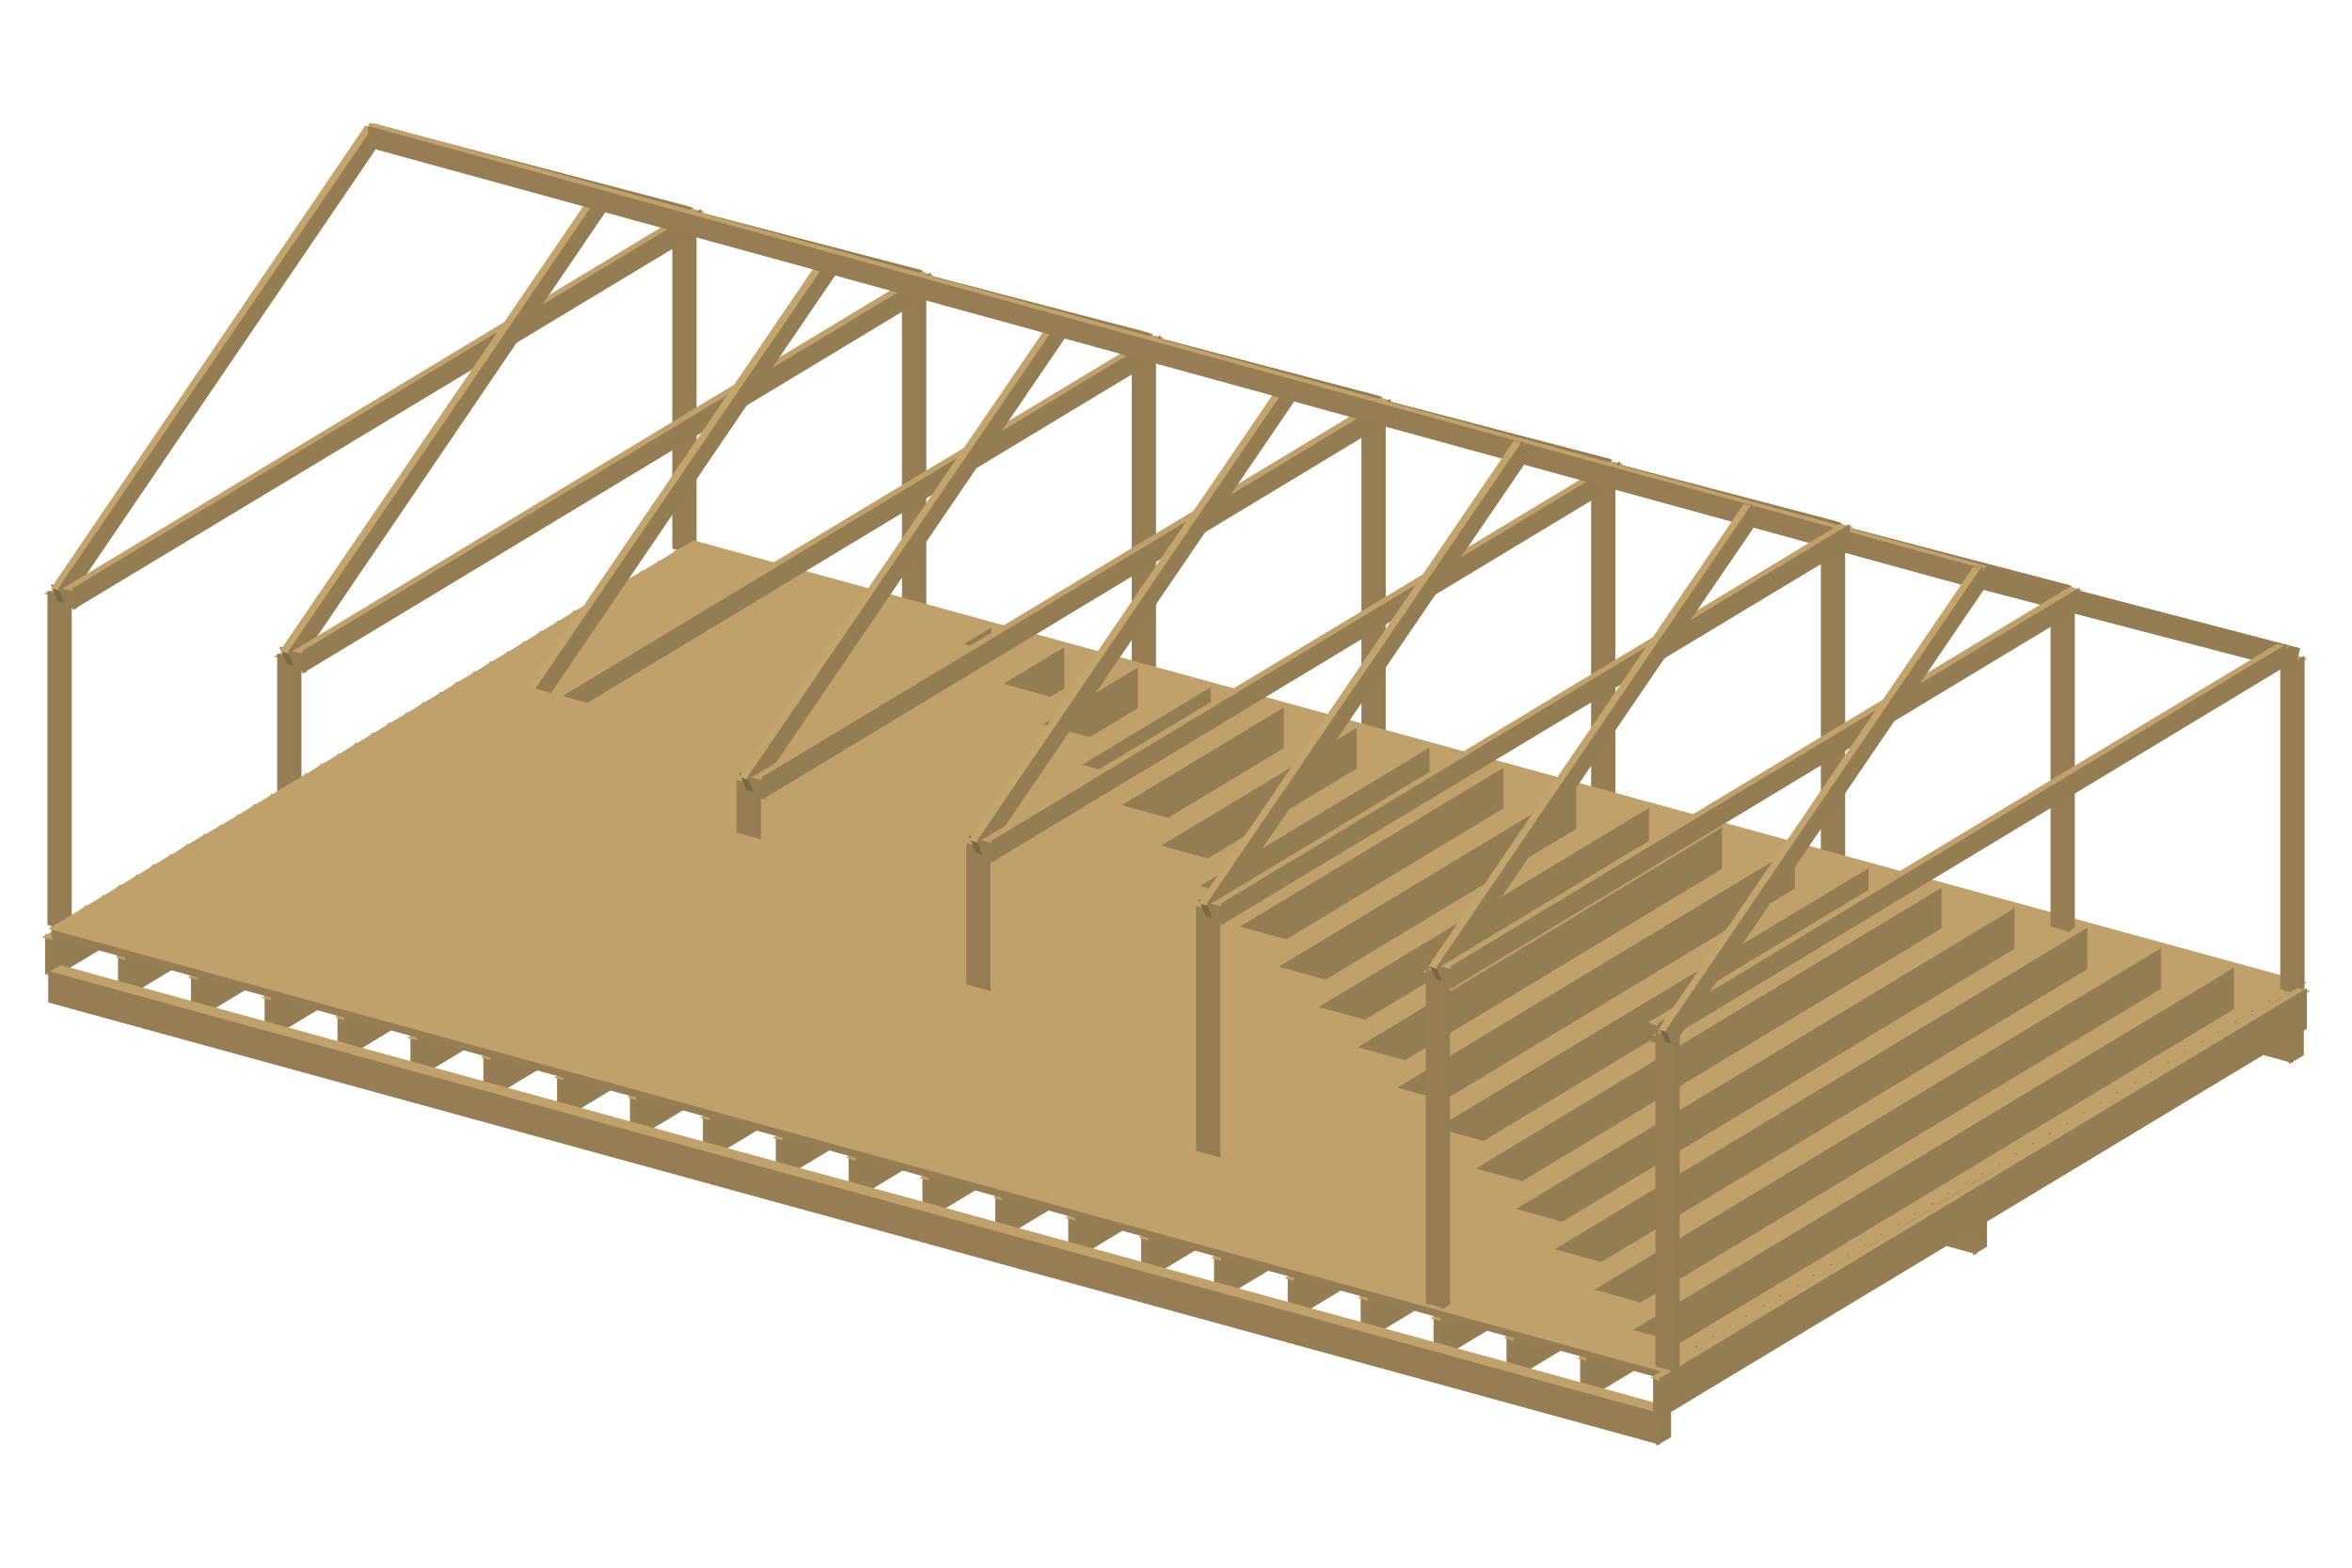
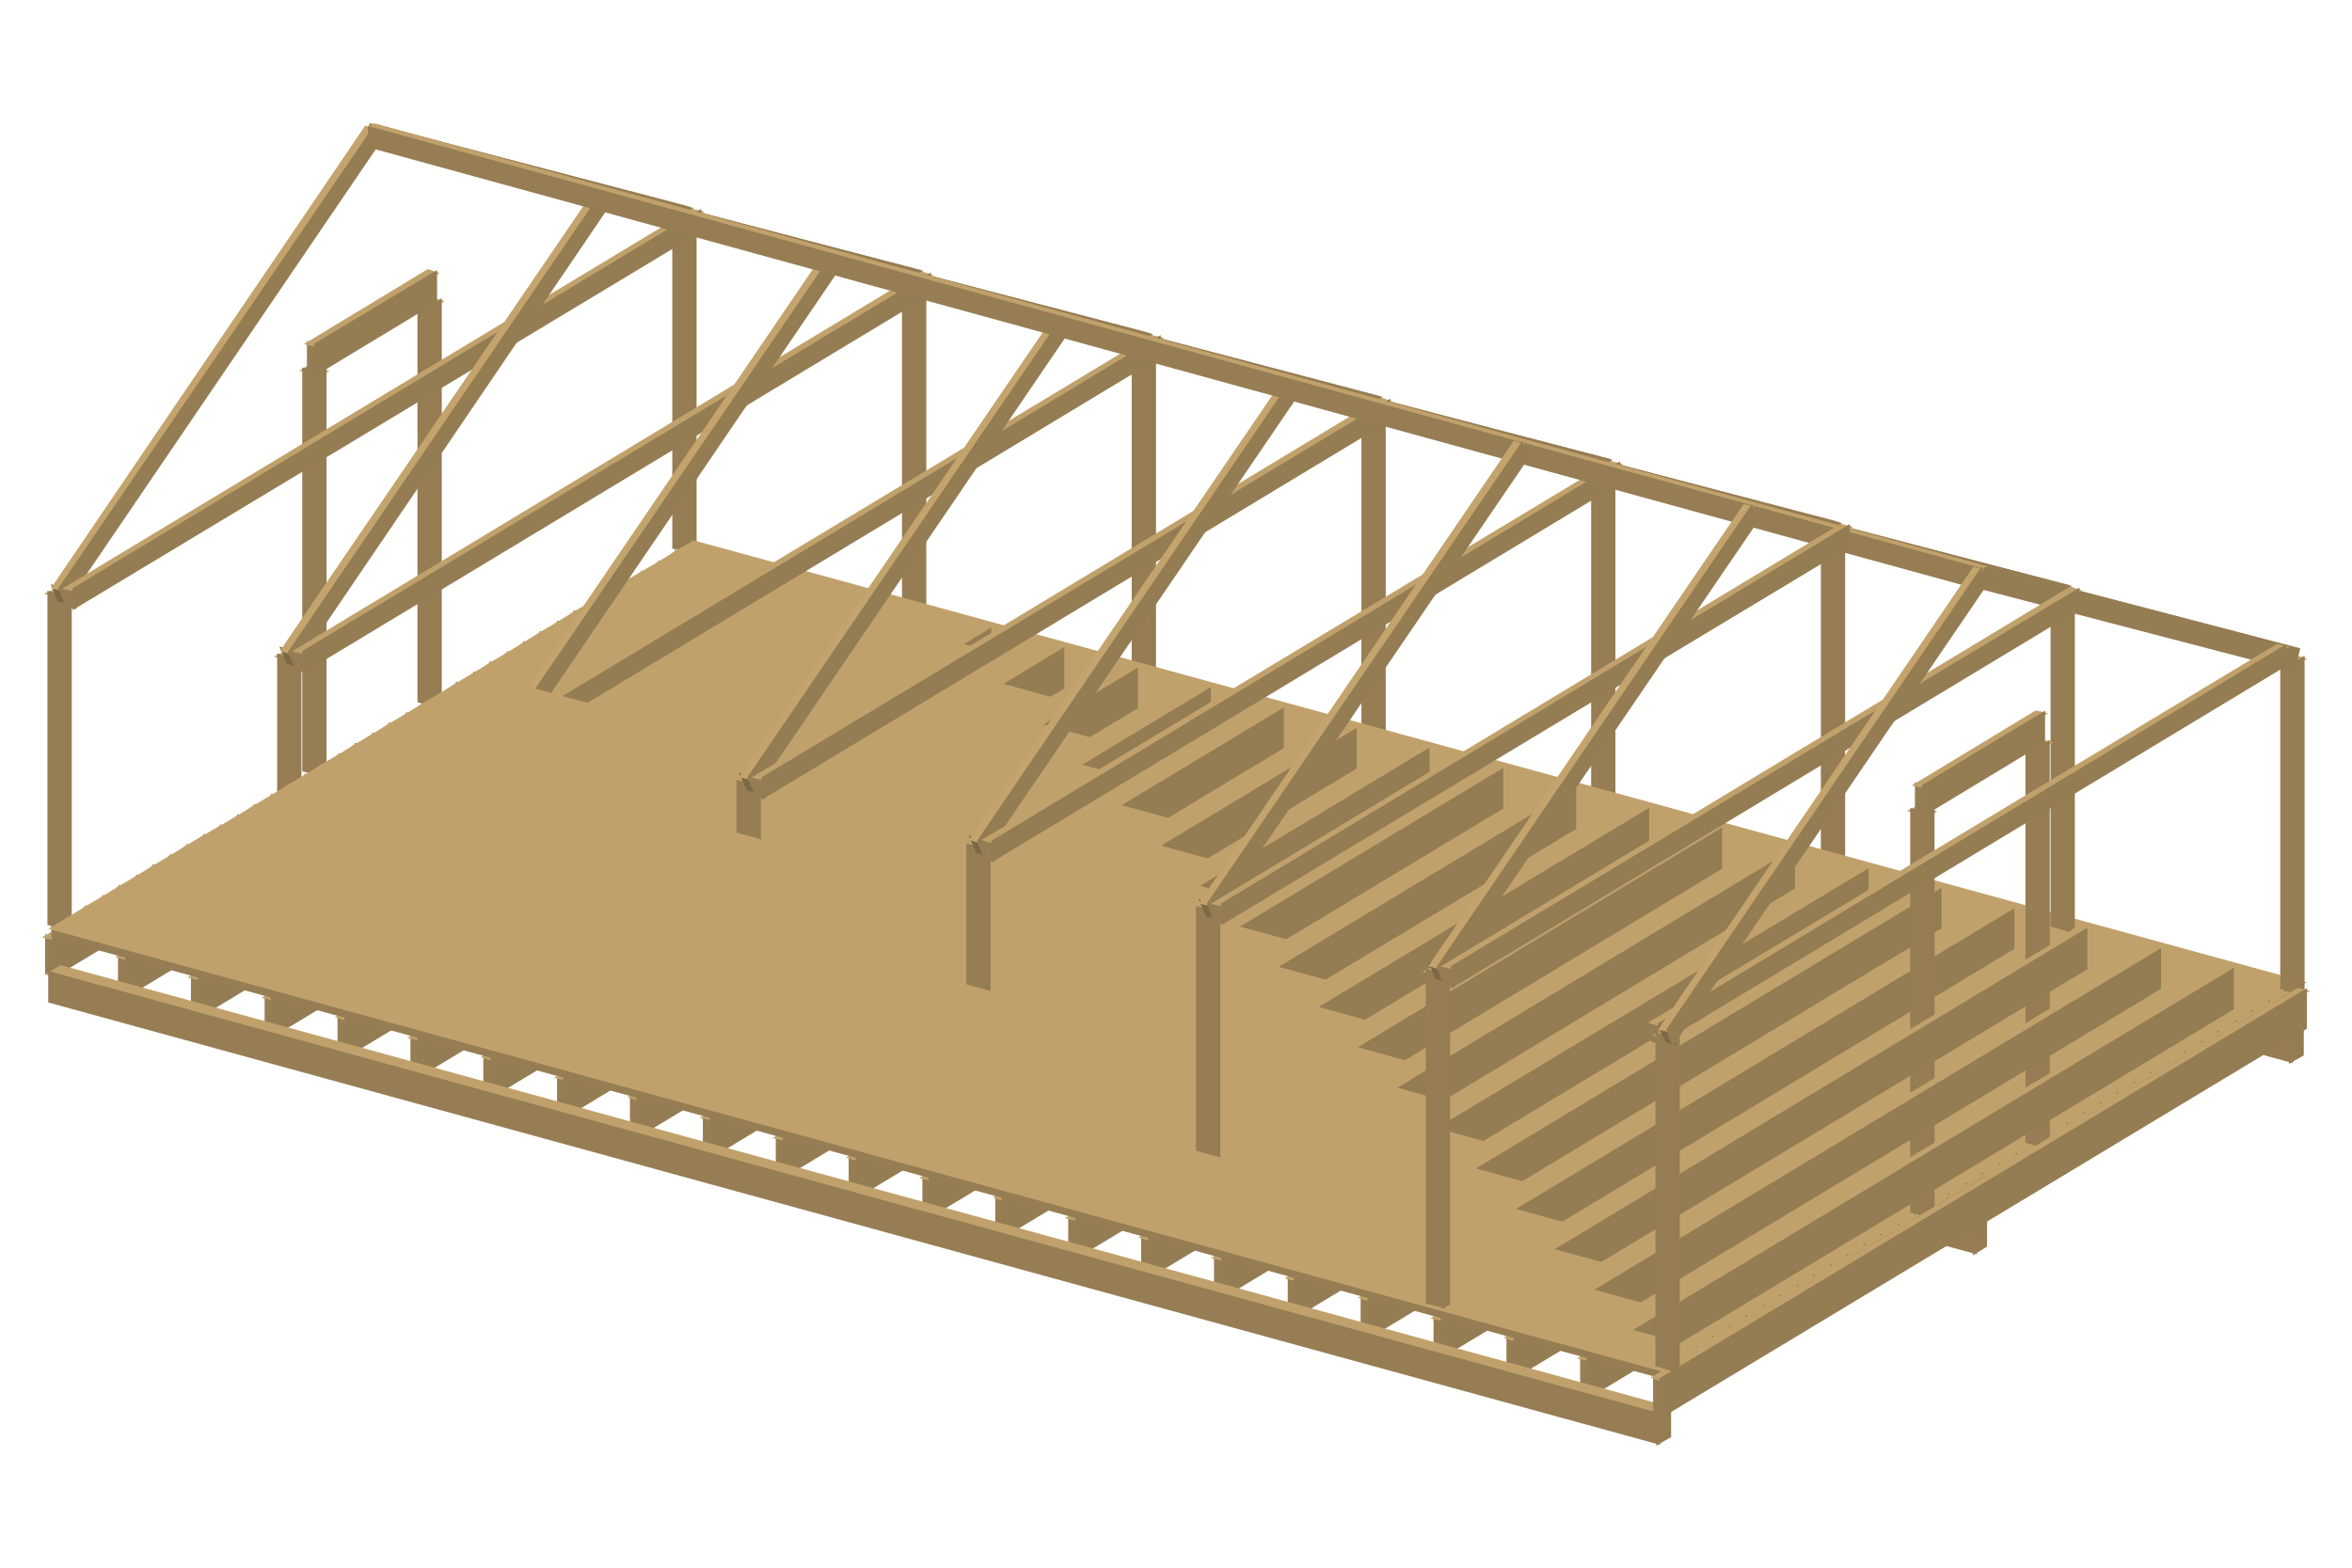
<svg xmlns="http://www.w3.org/2000/svg" viewBox="0 0 300 200" width="300" height="200" role="img">
  <polygon points="88.6,27.8 86.6,27.3 86,27.6 88,28.2" fill="#c1a16b" stroke="#c1a16b" stroke-width="0.5" />
  <polygon points="88.6,70 88.6,27.8 88,28.2 88,70.3" fill="#947c53" stroke="#947c53" stroke-width="0.5" />
  <polygon points="88,70.3 88,28.2 86,27.6 86,69.8" fill="#967d53" stroke="#967d53" stroke-width="0.5" />
  <polygon points="117.9,35.9 115.9,35.3 115.3,35.7 117.3,36.2" fill="#c1a16b" stroke="#c1a16b" stroke-width="0.5" />
  <polygon points="117.9,78 117.9,35.9 117.3,36.2 117.3,78.4" fill="#947c53" stroke="#947c53" stroke-width="0.5" />
  <polygon points="117.3,78.4 117.3,36.2 115.3,35.7 115.3,77.8" fill="#967d53" stroke="#967d53" stroke-width="0.5" />
  <polygon points="147.2,43.9 145.2,43.4 144.6,43.7 146.6,44.3" fill="#c1a16b" stroke="#c1a16b" stroke-width="0.5" />
  <polygon points="147.2,86 147.2,43.9 146.6,44.3 146.6,86.4" fill="#947c53" stroke="#947c53" stroke-width="0.5" />
  <polygon points="146.6,86.4 146.6,44.3 144.6,43.7 144.6,85.8" fill="#967d53" stroke="#967d53" stroke-width="0.5" />
+   <polygon points="56.1,38.5 54.1,38 53.5,38.3 55.5,38.9" fill="#c1a16b" stroke="#c1a16b" stroke-width="0.5" />
+   <polygon points="56.1,89.6 56.1,38.5 55.5,38.9 55.5,89.9" fill="#947c53" stroke="#947c53" stroke-width="0.5" />
+   <polygon points="55.5,89.9 55.5,38.9 53.5,38.3 53.5,89.4" fill="#967d53" stroke="#967d53" stroke-width="0.5" />
  <polygon points="176.5,52 174.5,51.4 173.9,51.8 175.9,52.3" fill="#c1a16b" stroke="#c1a16b" stroke-width="0.5" />
  <polygon points="176.5,94.1 176.5,52 175.9,52.3 175.9,94.4" fill="#947c53" stroke="#947c53" stroke-width="0.5" />
  <polygon points="175.9,94.4 175.9,52.3 173.9,51.8 173.9,93.9" fill="#967d53" stroke="#967d53" stroke-width="0.5" />
+   <polygon points="41.4,47.4 39.4,46.8 38.8,47.2 40.9,47.7" fill="#c1a16b" stroke="#c1a16b" stroke-width="0.5" />
+   <polygon points="41.4,98.4 41.4,47.4 40.9,47.7 40.9,98.8" fill="#947c53" stroke="#947c53" stroke-width="0.5" />
+   <polygon points="40.9,98.8 40.9,47.7 38.8,47.2 38.8,98.2" fill="#967d53" stroke="#967d53" stroke-width="0.5" />
  <polygon points="47.6,18.6 48.2,16.2 47.3,16 46.7,18.4" fill="#b39563" stroke="#b39563" stroke-width="0.5" />
  <polygon points="88.1,26.7 87.2,26.4 47.3,16 48.2,16.2" fill="#ad9160" stroke="#ad9160" stroke-width="0.5" />
  <polygon points="87.4,29 88.1,26.7 48.2,16.2 47.6,18.6" fill="#947c53" stroke="#947c53" stroke-width="0.5" />
+   <polygon points="39.4,47.3 40.3,47.6 40.3,44 39.4,43.8" fill="#967d53" stroke="#967d53" stroke-width="0.5" />
+   <polygon points="39.4,43.8 40.3,44 55.5,34.9 54.6,34.6" fill="#c1a16b" stroke="#c1a16b" stroke-width="0.5" />
+   <polygon points="40.3,47.6 55.5,38.4 55.5,34.9 40.3,44" fill="#947c53" stroke="#947c53" stroke-width="0.5" />
  <polygon points="205.8,60 203.8,59.4 203.2,59.8 205.2,60.3" fill="#c1a16b" stroke="#c1a16b" stroke-width="0.5" />
  <polygon points="205.8,102.1 205.8,60 205.2,60.3 205.2,102.5" fill="#947c53" stroke="#947c53" stroke-width="0.5" />
  <polygon points="205.2,102.5 205.2,60.3 203.2,59.8 203.2,101.9" fill="#967d53" stroke="#967d53" stroke-width="0.5" />
  <polygon points="76.8,26.6 77.5,24.3 76.6,24 76,26.4" fill="#b39563" stroke="#b39563" stroke-width="0.5" />
  <polygon points="117.4,34.7 116.5,34.5 76.6,24 77.5,24.3" fill="#ad9160" stroke="#ad9160" stroke-width="0.5" />
  <polygon points="116.7,37.1 117.4,34.7 77.5,24.3 76.8,26.6" fill="#947c53" stroke="#947c53" stroke-width="0.5" />
  <polygon points="6,124.1 6.9,124.4 6.9,119.7 6,119.5" fill="#967d53" stroke="#967d53" stroke-width="0.5" />
  <polygon points="6,119.5 6.9,119.7 88.9,70.2 88.1,70" fill="#c1a16b" stroke="#c1a16b" stroke-width="0.5" />
  <polygon points="6.9,124.4 88.9,74.9 88.9,70.2 6.9,119.7" fill="#947c53" stroke="#947c53" stroke-width="0.5" />
  <polygon points="235.1,68 233.1,67.5 232.5,67.8 234.5,68.4" fill="#c1a16b" stroke="#c1a16b" stroke-width="0.5" />
  <polygon points="235.1,110.2 235.1,68 234.5,68.4 234.5,110.5" fill="#947c53" stroke="#947c53" stroke-width="0.5" />
  <polygon points="234.5,110.5 234.5,68.4 232.5,67.8 232.5,110" fill="#967d53" stroke="#967d53" stroke-width="0.5" />
  <polygon points="15.3,126.7 16.2,126.9 16.2,122.3 15.3,122" fill="#967d53" stroke="#967d53" stroke-width="0.5" />
  <polygon points="15.3,122 16.2,122.3 98.2,72.8 97.4,72.6" fill="#c1a16b" stroke="#c1a16b" stroke-width="0.5" />
  <polygon points="16.2,126.9 98.2,77.4 98.2,72.8 16.2,122.3" fill="#947c53" stroke="#947c53" stroke-width="0.5" />
  <polygon points="24.6,129.2 25.5,129.5 25.5,124.8 24.6,124.6" fill="#967d53" stroke="#967d53" stroke-width="0.5" />
  <polygon points="24.6,124.6 25.5,124.8 107.6,75.4 106.7,75.1" fill="#c1a16b" stroke="#c1a16b" stroke-width="0.5" />
  <polygon points="25.5,129.5 107.6,80 107.6,75.4 25.5,124.8" fill="#947c53" stroke="#947c53" stroke-width="0.5" />
  <polygon points="293.6,134.5 293.6,131 292.2,131.8 292.2,135.3" fill="#947c53" stroke="#947c53" stroke-width="0.5" />
  <polygon points="88.5,74.8 87.1,75.6 292.2,131.8 293.6,131" fill="#c1a16b" stroke="#c1a16b" stroke-width="0.5" />
  <polygon points="87.1,79.1 292.2,135.3 292.2,131.8 87.1,75.6" fill="#967d53" stroke="#967d53" stroke-width="0.5" />
  <polygon points="106.1,34.7 106.8,32.3 105.9,32.1 105.3,34.4" fill="#b39563" stroke="#b39563" stroke-width="0.5" />
  <polygon points="146.7,42.8 145.8,42.5 105.9,32.1 106.8,32.3" fill="#ad9160" stroke="#ad9160" stroke-width="0.5" />
  <polygon points="146,45.1 146.7,42.8 106.8,32.3 106.1,34.7" fill="#947c53" stroke="#947c53" stroke-width="0.5" />
  <polygon points="34,131.8 34.8,132 34.8,127.4 34,127.2" fill="#967d53" stroke="#967d53" stroke-width="0.5" />
  <polygon points="34,127.2 34.8,127.4 116.9,77.9 116,77.7" fill="#c1a16b" stroke="#c1a16b" stroke-width="0.5" />
  <polygon points="34.8,132 116.9,82.5 116.9,77.9 34.8,127.4" fill="#947c53" stroke="#947c53" stroke-width="0.5" />
  <polygon points="291.4,127.7 293.6,126.4 293.6,125.4 291.4,126.7" fill="#947c53" stroke="#947c53" stroke-width="0.5" />
  <polygon points="86.3,71.4 291.4,127.7 291.4,126.7 86.3,70.5" fill="#967d53" stroke="#967d53" stroke-width="0.5" />
  <polygon points="86.3,70.5 291.4,126.7 293.6,125.4 88.5,69.2" fill="#c1a16b" stroke="#c1a16b" stroke-width="0.5" />
  <polygon points="8.9,75.9 6.9,75.4 6.3,75.7 8.3,76.3" fill="#c1a16b" stroke="#c1a16b" stroke-width="0.5" />
  <polygon points="8.9,118 8.9,75.9 8.3,76.3 8.3,118.4" fill="#947c53" stroke="#947c53" stroke-width="0.5" />
  <polygon points="8.3,118.4 8.3,76.3 6.3,75.7 6.3,117.8" fill="#967d53" stroke="#967d53" stroke-width="0.5" />
  <polygon points="7.5,76.5 8.4,76.7 7.7,75.1 6.9,74.9" fill="#7d6845" stroke="#7d6845" stroke-width="0.5" />
  <polygon points="6.9,74.9 7.7,75.1 47.6,16.6 46.7,16.3" fill="#c4a46d" stroke="#c4a46d" stroke-width="0.5" />
  <polygon points="8.4,76.7 48.2,18.2 47.6,16.6 7.7,75.1" fill="#947c53" stroke="#947c53" stroke-width="0.5" />
  <polygon points="264.4,76.1 262.4,75.5 261.8,75.9 263.8,76.4" fill="#c1a16b" stroke="#c1a16b" stroke-width="0.5" />
  <polygon points="264.4,118.2 264.4,76.1 263.8,76.4 263.8,118.6" fill="#947c53" stroke="#947c53" stroke-width="0.5" />
  <polygon points="263.8,118.6 263.8,76.4 261.8,75.9 261.8,118" fill="#967d53" stroke="#967d53" stroke-width="0.5" />
  <polygon points="8.6,77.2 9.5,77.4 9.5,75.2 8.6,75" fill="#967d53" stroke="#967d53" stroke-width="0.5" />
  <polygon points="8.6,75 9.5,75.2 89.2,27.1 88.3,26.9" fill="#c1a16b" stroke="#c1a16b" stroke-width="0.5" />
  <polygon points="9.5,77.4 89.2,29.4 89.2,27.1 9.5,75.2" fill="#947c53" stroke="#947c53" stroke-width="0.5" />
  <polygon points="289.3,129 291.4,127.7 291.4,126.7 289.3,128" fill="#947c53" stroke="#947c53" stroke-width="0.5" />
  <polygon points="84.2,72.7 289.3,129 289.3,128 84.2,71.8" fill="#967d53" stroke="#967d53" stroke-width="0.5" />
  <polygon points="84.2,71.8 289.3,128 291.4,126.7 86.3,70.5" fill="#c1a16b" stroke="#c1a16b" stroke-width="0.5" />
  <polygon points="43.3,134.3 44.2,134.6 44.2,130 43.3,129.7" fill="#967d53" stroke="#967d53" stroke-width="0.5" />
  <polygon points="43.3,129.7 44.2,130 126.2,80.5 125.3,80.2" fill="#c1a16b" stroke="#c1a16b" stroke-width="0.5" />
  <polygon points="44.2,134.6 126.2,85.1 126.2,80.5 44.2,130" fill="#947c53" stroke="#947c53" stroke-width="0.5" />
  <polygon points="287.1,130.3 289.3,129 289.3,128 287.1,129.3" fill="#947c53" stroke="#947c53" stroke-width="0.5" />
  <polygon points="82,74 287.1,130.3 287.1,129.3 82,73.1" fill="#967d53" stroke="#967d53" stroke-width="0.5" />
  <polygon points="82,73.1 287.1,129.3 289.3,128 84.2,71.8" fill="#c1a16b" stroke="#c1a16b" stroke-width="0.5" />
  <polygon points="285,131.6 287.1,130.3 287.1,129.3 285,130.6" fill="#947c53" stroke="#947c53" stroke-width="0.5" />
  <polygon points="79.9,75.3 285,131.6 285,130.6 79.9,74.3" fill="#967d53" stroke="#967d53" stroke-width="0.5" />
  <polygon points="79.9,74.3 285,130.6 287.1,129.3 82,73.1" fill="#c1a16b" stroke="#c1a16b" stroke-width="0.5" />
  <polygon points="52.6,136.9 53.5,137.1 53.5,132.5 52.6,132.3" fill="#967d53" stroke="#967d53" stroke-width="0.5" />
  <polygon points="52.6,132.3 53.5,132.5 135.5,83 134.7,82.8" fill="#c1a16b" stroke="#c1a16b" stroke-width="0.5" />
  <polygon points="53.5,137.1 135.5,87.7 135.5,83 53.5,132.5" fill="#947c53" stroke="#947c53" stroke-width="0.5" />
  <polygon points="282.8,132.9 285,131.6 285,130.6 282.8,131.9" fill="#947c53" stroke="#947c53" stroke-width="0.5" />
  <polygon points="77.7,76.6 282.8,132.9 282.8,131.9 77.7,75.6" fill="#967d53" stroke="#967d53" stroke-width="0.5" />
  <polygon points="77.7,75.6 282.8,131.9 285,130.6 79.9,74.3" fill="#c1a16b" stroke="#c1a16b" stroke-width="0.5" />
  <polygon points="280.7,134.2 282.8,132.9 282.8,131.9 280.7,133.2" fill="#947c53" stroke="#947c53" stroke-width="0.5" />
  <polygon points="75.6,77.9 280.7,134.2 280.7,133.2 75.6,76.9" fill="#967d53" stroke="#967d53" stroke-width="0.5" />
  <polygon points="75.6,76.9 280.7,133.2 282.8,131.9 77.7,75.6" fill="#c1a16b" stroke="#c1a16b" stroke-width="0.5" />
  <polygon points="135.4,42.7 136.1,40.3 135.2,40.1 134.6,42.5" fill="#b39563" stroke="#b39563" stroke-width="0.5" />
  <polygon points="176,50.8 175.1,50.6 135.2,40.1 136.1,40.3" fill="#ad9160" stroke="#ad9160" stroke-width="0.5" />
  <polygon points="175.3,53.2 176,50.8 136.1,40.3 135.4,42.7" fill="#947c53" stroke="#947c53" stroke-width="0.5" />
  <polygon points="61.9,139.5 62.8,139.7 62.8,135.1 61.9,134.8" fill="#967d53" stroke="#967d53" stroke-width="0.5" />
  <polygon points="61.9,134.8 62.8,135.1 144.9,85.6 144,85.3" fill="#c1a16b" stroke="#c1a16b" stroke-width="0.5" />
  <polygon points="62.8,139.7 144.9,90.2 144.9,85.6 62.8,135.1" fill="#947c53" stroke="#947c53" stroke-width="0.5" />
  <polygon points="278.5,135.5 280.7,134.2 280.7,133.2 278.5,134.5" fill="#947c53" stroke="#947c53" stroke-width="0.5" />
  <polygon points="73.4,79.2 278.5,135.5 278.5,134.5 73.4,78.2" fill="#967d53" stroke="#967d53" stroke-width="0.5" />
  <polygon points="73.4,78.2 278.5,134.5 280.7,133.2 75.6,76.9" fill="#c1a16b" stroke="#c1a16b" stroke-width="0.5" />
  <polygon points="38.2,83.9 36.2,83.4 35.6,83.7 37.6,84.3" fill="#c1a16b" stroke="#c1a16b" stroke-width="0.5" />
  <polygon points="38.2,126.1 38.2,83.9 37.6,84.3 37.6,126.4" fill="#947c53" stroke="#947c53" stroke-width="0.5" />
  <polygon points="37.6,126.4 37.6,84.3 35.6,83.7 35.6,125.9" fill="#967d53" stroke="#967d53" stroke-width="0.5" />
  <polygon points="36.8,84.5 37.7,84.8 37,83.2 36.1,82.9" fill="#7d6845" stroke="#7d6845" stroke-width="0.5" />
  <polygon points="36.1,82.9 37,83.2 76.9,24.6 76,24.4" fill="#c4a46d" stroke="#c4a46d" stroke-width="0.5" />
  <polygon points="37.7,84.8 77.5,26.2 76.9,24.6 37,83.2" fill="#947c53" stroke="#947c53" stroke-width="0.5" />
  <polygon points="293.7,84.1 291.7,83.5 291.1,83.9 293.1,84.5" fill="#c1a16b" stroke="#c1a16b" stroke-width="0.5" />
  <polygon points="293.7,126.2 293.7,84.1 293.1,84.5 293.1,126.6" fill="#947c53" stroke="#947c53" stroke-width="0.5" />
  <polygon points="293.1,126.6 293.1,84.5 291.1,83.9 291.1,126" fill="#967d53" stroke="#967d53" stroke-width="0.5" />
  <polygon points="37.9,85.2 38.8,85.5 38.8,83.2 37.9,83" fill="#967d53" stroke="#967d53" stroke-width="0.5" />
  <polygon points="37.9,83 38.8,83.2 118.5,35.2 117.6,34.9" fill="#c1a16b" stroke="#c1a16b" stroke-width="0.5" />
  <polygon points="38.8,85.5 118.5,37.4 118.5,35.2 38.8,83.2" fill="#947c53" stroke="#947c53" stroke-width="0.5" />
  <polygon points="276.4,136.8 278.5,135.5 278.5,134.5 276.4,135.8" fill="#947c53" stroke="#947c53" stroke-width="0.5" />
  <polygon points="71.3,80.5 276.4,136.8 276.4,135.8 71.3,79.5" fill="#967d53" stroke="#967d53" stroke-width="0.5" />
  <polygon points="71.3,79.5 276.4,135.8 278.5,134.5 73.4,78.2" fill="#c1a16b" stroke="#c1a16b" stroke-width="0.5" />
  <polygon points="71.3,142 72.1,142.3 72.1,137.6 71.3,137.4" fill="#967d53" stroke="#967d53" stroke-width="0.5" />
  <polygon points="71.3,137.4 72.1,137.6 154.2,88.1 153.3,87.9" fill="#c1a16b" stroke="#c1a16b" stroke-width="0.5" />
  <polygon points="72.1,142.3 154.2,92.8 154.2,88.1 72.1,137.6" fill="#947c53" stroke="#947c53" stroke-width="0.5" />
  <polygon points="274.2,138 276.4,136.8 276.4,135.8 274.2,137.1" fill="#947c53" stroke="#947c53" stroke-width="0.5" />
  <polygon points="69.1,81.8 274.2,138 274.2,137.1 69.1,80.8" fill="#967d53" stroke="#967d53" stroke-width="0.5" />
  <polygon points="69.1,80.8 274.2,137.1 276.4,135.8 71.3,79.5" fill="#c1a16b" stroke="#c1a16b" stroke-width="0.5" />
  <polygon points="272.1,139.3 274.2,138 274.2,137.1 272.1,138.4" fill="#947c53" stroke="#947c53" stroke-width="0.5" />
  <polygon points="67,83.1 272.1,139.3 272.1,138.4 67,82.1" fill="#967d53" stroke="#967d53" stroke-width="0.5" />
  <polygon points="67,82.1 272.1,138.4 274.2,137.1 69.1,80.8" fill="#c1a16b" stroke="#c1a16b" stroke-width="0.5" />
  <polygon points="80.6,144.6 81.4,144.8 81.4,140.2 80.6,139.9" fill="#967d53" stroke="#967d53" stroke-width="0.5" />
  <polygon points="80.6,139.9 81.4,140.2 163.5,90.7 162.6,90.5" fill="#c1a16b" stroke="#c1a16b" stroke-width="0.5" />
  <polygon points="81.4,144.8 163.5,95.3 163.5,90.7 81.4,140.2" fill="#947c53" stroke="#947c53" stroke-width="0.5" />
  <polygon points="269.9,140.6 272.1,139.3 272.1,138.4 269.9,139.7" fill="#947c53" stroke="#947c53" stroke-width="0.5" />
  <polygon points="64.9,84.4 269.9,140.6 269.9,139.7 64.9,83.4" fill="#967d53" stroke="#967d53" stroke-width="0.5" />
  <polygon points="64.9,83.4 269.9,139.7 272.1,138.4 67,82.1" fill="#c1a16b" stroke="#c1a16b" stroke-width="0.5" />
  <polygon points="267.8,141.9 269.9,140.6 269.9,139.7 267.8,141" fill="#947c53" stroke="#947c53" stroke-width="0.5" />
  <polygon points="62.7,85.7 267.8,141.9 267.8,141 62.7,84.7" fill="#967d53" stroke="#967d53" stroke-width="0.5" />
  <polygon points="62.7,84.7 267.8,141 269.9,139.7 64.9,83.4" fill="#c1a16b" stroke="#c1a16b" stroke-width="0.5" />
  <polygon points="164.7,50.7 165.4,48.4 164.5,48.1 163.9,50.5" fill="#b39563" stroke="#b39563" stroke-width="0.5" />
  <polygon points="205.3,58.8 204.4,58.6 164.5,48.1 165.4,48.4" fill="#ad9160" stroke="#ad9160" stroke-width="0.5" />
  <polygon points="204.6,61.2 205.3,58.8 165.4,48.4 164.7,50.7" fill="#947c53" stroke="#947c53" stroke-width="0.5" />
  <polygon points="89.9,147.1 90.8,147.4 90.8,142.7 89.9,142.5" fill="#967d53" stroke="#967d53" stroke-width="0.5" />
  <polygon points="89.9,142.5 90.8,142.7 172.8,93.3 172,93" fill="#c1a16b" stroke="#c1a16b" stroke-width="0.5" />
  <polygon points="90.8,147.4 172.8,97.9 172.8,93.3 90.8,142.7" fill="#947c53" stroke="#947c53" stroke-width="0.5" />
  <polygon points="265.6,143.2 267.8,141.9 267.8,141 265.6,142.3" fill="#947c53" stroke="#947c53" stroke-width="0.5" />
  <polygon points="60.6,87 265.6,143.2 265.6,142.3 60.6,86" fill="#967d53" stroke="#967d53" stroke-width="0.5" />
  <polygon points="60.6,86 265.6,142.3 267.8,141 62.7,84.7" fill="#c1a16b" stroke="#c1a16b" stroke-width="0.5" />
  <polygon points="67.5,92 65.5,91.4 64.9,91.8 66.9,92.3" fill="#c1a16b" stroke="#c1a16b" stroke-width="0.5" />
  <polygon points="67.5,134.1 67.5,92 66.9,92.3 66.9,134.5" fill="#947c53" stroke="#947c53" stroke-width="0.5" />
  <polygon points="66.9,134.5 66.9,92.3 64.9,91.8 64.9,133.9" fill="#967d53" stroke="#967d53" stroke-width="0.5" />
  <polygon points="66.1,92.6 67,92.8 66.3,91.2 65.4,91" fill="#7d6845" stroke="#7d6845" stroke-width="0.5" />
  <polygon points="65.4,91 66.3,91.2 106.2,32.7 105.3,32.4" fill="#c4a46d" stroke="#c4a46d" stroke-width="0.5" />
  <polygon points="67,92.8 106.8,34.3 106.2,32.7 66.3,91.2" fill="#947c53" stroke="#947c53" stroke-width="0.5" />
  <polygon points="67.2,93.3 68.1,93.5 68.1,91.3 67.2,91" fill="#967d53" stroke="#967d53" stroke-width="0.5" />
  <polygon points="67.2,91 68.1,91.3 147.8,43.2 146.9,43" fill="#c1a16b" stroke="#c1a16b" stroke-width="0.5" />
  <polygon points="68.1,93.5 147.8,45.4 147.8,43.2 68.1,91.3" fill="#947c53" stroke="#947c53" stroke-width="0.5" />
  <polygon points="263.5,144.5 265.6,143.2 265.6,142.3 263.5,143.6" fill="#947c53" stroke="#947c53" stroke-width="0.5" />
  <polygon points="58.4,88.3 263.5,144.5 263.5,143.6 58.4,87.3" fill="#967d53" stroke="#967d53" stroke-width="0.5" />
  <polygon points="58.4,87.3 263.5,143.6 265.6,142.3 60.6,86" fill="#c1a16b" stroke="#c1a16b" stroke-width="0.5" />
  <polygon points="99.2,149.7 100.1,149.9 100.1,145.3 99.2,145.1" fill="#967d53" stroke="#967d53" stroke-width="0.5" />
  <polygon points="99.2,145.1 100.1,145.3 182.1,95.8 181.3,95.6" fill="#c1a16b" stroke="#c1a16b" stroke-width="0.5" />
  <polygon points="100.1,149.9 182.1,100.4 182.1,95.8 100.1,145.3" fill="#947c53" stroke="#947c53" stroke-width="0.5" />
  <polygon points="261.3,145.8 263.5,144.5 263.5,143.6 261.3,144.9" fill="#947c53" stroke="#947c53" stroke-width="0.5" />
  <polygon points="56.3,89.6 261.3,145.8 261.3,144.9 56.3,88.6" fill="#967d53" stroke="#967d53" stroke-width="0.5" />
  <polygon points="56.3,88.6 261.3,144.9 263.5,143.6 58.4,87.3" fill="#c1a16b" stroke="#c1a16b" stroke-width="0.5" />
  <polygon points="259.2,147.1 261.3,145.8 261.3,144.9 259.2,146.2" fill="#947c53" stroke="#947c53" stroke-width="0.5" />
  <polygon points="54.1,90.9 259.2,147.1 259.2,146.2 54.1,89.9" fill="#967d53" stroke="#967d53" stroke-width="0.5" />
  <polygon points="54.1,89.9 259.2,146.2 261.3,144.9 56.3,88.6" fill="#c1a16b" stroke="#c1a16b" stroke-width="0.5" />
  <polygon points="108.5,152.2 109.4,152.5 109.4,147.9 108.5,147.6" fill="#967d53" stroke="#967d53" stroke-width="0.5" />
  <polygon points="108.5,147.6 109.4,147.9 191.5,98.4 190.6,98.1" fill="#c1a16b" stroke="#c1a16b" stroke-width="0.5" />
  <polygon points="109.4,152.5 191.5,103 191.5,98.4 109.4,147.9" fill="#947c53" stroke="#947c53" stroke-width="0.5" />
  <polygon points="257,148.4 259.2,147.1 259.2,146.2 257,147.5" fill="#947c53" stroke="#947c53" stroke-width="0.5" />
  <polygon points="52,92.2 257,148.4 257,147.5 52,91.2" fill="#967d53" stroke="#967d53" stroke-width="0.5" />
  <polygon points="52,91.2 257,147.5 259.2,146.2 54.1,89.9" fill="#c1a16b" stroke="#c1a16b" stroke-width="0.5" />
  <polygon points="254.9,149.7 257,148.4 257,147.5 254.9,148.8" fill="#947c53" stroke="#947c53" stroke-width="0.5" />
  <polygon points="49.8,93.4 254.9,149.7 254.9,148.8 49.8,92.5" fill="#967d53" stroke="#967d53" stroke-width="0.5" />
  <polygon points="49.8,92.5 254.9,148.8 257,147.5 52,91.2" fill="#c1a16b" stroke="#c1a16b" stroke-width="0.5" />
  <polygon points="117.9,154.8 118.7,155 118.7,150.4 117.9,150.2" fill="#967d53" stroke="#967d53" stroke-width="0.5" />
  <polygon points="117.9,150.2 118.7,150.4 200.8,100.9 199.9,100.7" fill="#c1a16b" stroke="#c1a16b" stroke-width="0.5" />
  <polygon points="118.7,155 200.8,105.6 200.8,100.9 118.7,150.4" fill="#947c53" stroke="#947c53" stroke-width="0.5" />
  <polygon points="194,58.8 194.7,56.4 193.8,56.2 193.2,58.5" fill="#b39563" stroke="#b39563" stroke-width="0.5" />
  <polygon points="234.6,66.9 233.7,66.6 193.8,56.2 194.7,56.4" fill="#ad9160" stroke="#ad9160" stroke-width="0.5" />
  <polygon points="233.9,69.2 234.6,66.9 194.7,56.4 194,58.8" fill="#947c53" stroke="#947c53" stroke-width="0.5" />
  <polygon points="253.2,158.9 253.2,155.3 251.9,156.2 251.9,159.7" fill="#947c53" stroke="#947c53" stroke-width="0.5" />
  <polygon points="48.1,99.1 46.8,99.9 251.9,156.2 253.2,155.3" fill="#c1a16b" stroke="#c1a16b" stroke-width="0.5" />
  <polygon points="46.8,103.4 251.9,159.7 251.9,156.2 46.8,99.9" fill="#967d53" stroke="#967d53" stroke-width="0.5" />
  <polygon points="252.7,151 254.9,149.7 254.9,148.8 252.7,150" fill="#947c53" stroke="#947c53" stroke-width="0.5" />
  <polygon points="47.7,94.7 252.7,151 252.7,150 47.7,93.8" fill="#967d53" stroke="#967d53" stroke-width="0.5" />
  <polygon points="47.7,93.8 252.7,150 254.9,148.8 49.8,92.5" fill="#c1a16b" stroke="#c1a16b" stroke-width="0.5" />
  <polygon points="96.8,100 94.8,99.5 94.2,99.8 96.2,100.4" fill="#c1a16b" stroke="#c1a16b" stroke-width="0.5" />
  <polygon points="96.8,142.2 96.8,100 96.2,100.4 96.2,142.5" fill="#947c53" stroke="#947c53" stroke-width="0.5" />
  <polygon points="96.2,142.5 96.2,100.4 94.2,99.8 94.2,141.9" fill="#967d53" stroke="#967d53" stroke-width="0.5" />
  <polygon points="95.4,100.6 96.3,100.8 95.6,99.2 94.7,99" fill="#7d6845" stroke="#7d6845" stroke-width="0.5" />
  <polygon points="94.7,99 95.6,99.2 135.5,40.7 134.6,40.5" fill="#c4a46d" stroke="#c4a46d" stroke-width="0.5" />
  <polygon points="96.3,100.8 136.1,42.3 135.5,40.7 95.6,99.2" fill="#947c53" stroke="#947c53" stroke-width="0.5" />
  <polygon points="96.5,101.3 97.4,101.6 97.4,99.3 96.5,99.1" fill="#967d53" stroke="#967d53" stroke-width="0.5" />
  <polygon points="96.5,99.1 97.4,99.3 177.1,51.3 176.2,51" fill="#c1a16b" stroke="#c1a16b" stroke-width="0.5" />
  <polygon points="97.4,101.6 177.1,53.5 177.1,51.3 97.4,99.3" fill="#947c53" stroke="#947c53" stroke-width="0.5" />
  <polygon points="250.6,152.3 252.7,151 252.7,150 250.6,151.3" fill="#947c53" stroke="#947c53" stroke-width="0.5" />
  <polygon points="45.5,96 250.6,152.3 250.6,151.3 45.5,95.1" fill="#967d53" stroke="#967d53" stroke-width="0.5" />
  <polygon points="45.5,95.1 250.6,151.3 252.7,150 47.7,93.8" fill="#c1a16b" stroke="#c1a16b" stroke-width="0.5" />
  <polygon points="127.2,157.4 128,157.6 128,153 127.2,152.7" fill="#967d53" stroke="#967d53" stroke-width="0.5" />
  <polygon points="127.2,152.7 128,153 210.1,103.5 209.2,103.2" fill="#c1a16b" stroke="#c1a16b" stroke-width="0.5" />
  <polygon points="128,157.6 210.1,108.1 210.1,103.5 128,153" fill="#947c53" stroke="#947c53" stroke-width="0.5" />
  <polygon points="248.4,153.6 250.6,152.3 250.6,151.3 248.4,152.6" fill="#947c53" stroke="#947c53" stroke-width="0.5" />
  <polygon points="43.4,97.3 248.4,153.6 248.4,152.6 43.4,96.4" fill="#967d53" stroke="#967d53" stroke-width="0.5" />
  <polygon points="43.4,96.4 248.4,152.6 250.6,151.3 45.5,95.1" fill="#c1a16b" stroke="#c1a16b" stroke-width="0.5" />
  <polygon points="246.3,154.9 248.4,153.6 248.4,152.6 246.3,153.9" fill="#947c53" stroke="#947c53" stroke-width="0.5" />
  <polygon points="41.2,98.6 246.3,154.9 246.3,153.9 41.2,97.7" fill="#967d53" stroke="#967d53" stroke-width="0.5" />
  <polygon points="41.2,97.7 246.3,153.9 248.4,152.6 43.4,96.4" fill="#c1a16b" stroke="#c1a16b" stroke-width="0.5" />
  <polygon points="136.5,159.9 137.4,160.2 137.4,155.5 136.5,155.3" fill="#967d53" stroke="#967d53" stroke-width="0.5" />
  <polygon points="136.5,155.3 137.4,155.5 219.4,106 218.6,105.8" fill="#c1a16b" stroke="#c1a16b" stroke-width="0.5" />
  <polygon points="137.4,160.2 219.4,110.7 219.4,106 137.4,155.5" fill="#947c53" stroke="#947c53" stroke-width="0.5" />
  <polygon points="244.1,156.2 246.3,154.9 246.3,153.9 244.1,155.2" fill="#947c53" stroke="#947c53" stroke-width="0.5" />
  <polygon points="39.1,99.9 244.1,156.2 244.1,155.2 39.1,99" fill="#967d53" stroke="#967d53" stroke-width="0.5" />
  <polygon points="39.1,99 244.1,155.2 246.3,153.9 41.2,97.7" fill="#c1a16b" stroke="#c1a16b" stroke-width="0.5" />
+   <polygon points="261.2,94.8 259.1,94.2 258.6,94.6 260.6,95.1" fill="#c1a16b" stroke="#c1a16b" stroke-width="0.5" />
+   <polygon points="261.2,145.9 261.2,94.8 260.6,95.1 260.6,146.2" fill="#947c53" stroke="#947c53" stroke-width="0.5" />
+   <polygon points="260.6,146.2 260.6,95.1 258.6,94.6 258.6,145.6" fill="#967d53" stroke="#967d53" stroke-width="0.5" />
  <polygon points="242,157.5 244.1,156.2 244.1,155.2 242,156.5" fill="#947c53" stroke="#947c53" stroke-width="0.5" />
  <polygon points="36.9,101.2 242,157.5 242,156.5 36.9,100.3" fill="#967d53" stroke="#967d53" stroke-width="0.5" />
  <polygon points="36.9,100.3 242,156.5 244.1,155.2 39.1,99" fill="#c1a16b" stroke="#c1a16b" stroke-width="0.5" />
  <polygon points="145.8,162.5 146.7,162.7 146.7,158.1 145.8,157.8" fill="#967d53" stroke="#967d53" stroke-width="0.5" />
  <polygon points="145.8,157.8 146.7,158.1 228.7,108.6 227.9,108.4" fill="#c1a16b" stroke="#c1a16b" stroke-width="0.5" />
  <polygon points="146.7,162.7 228.7,113.2 228.7,108.6 146.7,158.1" fill="#947c53" stroke="#947c53" stroke-width="0.5" />
  <polygon points="223.3,66.8 224,64.5 223.1,64.2 222.5,66.6" fill="#b39563" stroke="#b39563" stroke-width="0.5" />
  <polygon points="263.9,74.9 263,74.7 223.1,64.2 224,64.5" fill="#ad9160" stroke="#ad9160" stroke-width="0.5" />
  <polygon points="263.2,77.3 263.9,74.9 224,64.5 223.3,66.8" fill="#947c53" stroke="#947c53" stroke-width="0.5" />
  <polygon points="239.8,158.8 242,157.5 242,156.5 239.8,157.8" fill="#947c53" stroke="#947c53" stroke-width="0.5" />
  <polygon points="34.8,102.5 239.8,158.8 239.8,157.8 34.8,101.6" fill="#967d53" stroke="#967d53" stroke-width="0.5" />
  <polygon points="34.8,101.6 239.8,157.8 242,156.5 36.9,100.3" fill="#c1a16b" stroke="#c1a16b" stroke-width="0.5" />
  <polygon points="126.1,108.1 124.1,107.5 123.5,107.9 125.5,108.4" fill="#c1a16b" stroke="#c1a16b" stroke-width="0.5" />
  <polygon points="126.1,150.2 126.1,108.1 125.5,108.4 125.5,150.5" fill="#947c53" stroke="#947c53" stroke-width="0.5" />
  <polygon points="125.5,150.5 125.5,108.4 123.5,107.9 123.5,150" fill="#967d53" stroke="#967d53" stroke-width="0.5" />
  <polygon points="124.7,108.6 125.5,108.9 124.9,107.3 124,107" fill="#7d6845" stroke="#7d6845" stroke-width="0.5" />
  <polygon points="124,107 124.9,107.3 164.8,48.7 163.9,48.5" fill="#c4a46d" stroke="#c4a46d" stroke-width="0.5" />
  <polygon points="125.5,108.9 165.4,50.3 164.8,48.7 124.9,107.3" fill="#947c53" stroke="#947c53" stroke-width="0.5" />
  <polygon points="237.7,160.1 239.8,158.8 239.8,157.8 237.7,159.1" fill="#947c53" stroke="#947c53" stroke-width="0.5" />
  <polygon points="32.6,103.8 237.7,160.1 237.7,159.1 32.6,102.9" fill="#967d53" stroke="#967d53" stroke-width="0.5" />
  <polygon points="32.6,102.9 237.7,159.1 239.8,157.8 34.8,101.6" fill="#c1a16b" stroke="#c1a16b" stroke-width="0.5" />
  <polygon points="125.8,109.4 126.7,109.6 126.7,107.4 125.8,107.1" fill="#967d53" stroke="#967d53" stroke-width="0.5" />
  <polygon points="125.8,107.1 126.7,107.4 206.4,59.3 205.5,59.1" fill="#c1a16b" stroke="#c1a16b" stroke-width="0.5" />
  <polygon points="126.7,109.6 206.4,61.5 206.4,59.3 126.7,107.4" fill="#947c53" stroke="#947c53" stroke-width="0.5" />
  <polygon points="155.1,165 156,165.3 156,160.6 155.1,160.4" fill="#967d53" stroke="#967d53" stroke-width="0.5" />
  <polygon points="155.1,160.4 156,160.6 238.1,111.2 237.2,110.9" fill="#c1a16b" stroke="#c1a16b" stroke-width="0.5" />
  <polygon points="156,165.3 238.1,115.8 238.1,111.2 156,160.6" fill="#947c53" stroke="#947c53" stroke-width="0.5" />
  <polygon points="235.5,161.4 237.7,160.1 237.7,159.1 235.5,160.4" fill="#947c53" stroke="#947c53" stroke-width="0.5" />
  <polygon points="30.5,105.1 235.5,161.4 235.5,160.4 30.5,104.2" fill="#967d53" stroke="#967d53" stroke-width="0.5" />
  <polygon points="30.5,104.2 235.5,160.4 237.7,159.1 32.6,102.9" fill="#c1a16b" stroke="#c1a16b" stroke-width="0.5" />
  <polygon points="233.4,162.7 235.5,161.4 235.5,160.4 233.4,161.7" fill="#947c53" stroke="#947c53" stroke-width="0.5" />
  <polygon points="28.3,106.4 233.4,162.7 233.4,161.7 28.3,105.5" fill="#967d53" stroke="#967d53" stroke-width="0.5" />
  <polygon points="28.3,105.5 233.4,161.7 235.5,160.4 30.5,104.2" fill="#c1a16b" stroke="#c1a16b" stroke-width="0.5" />
  <polygon points="164.5,167.6 165.3,167.8 165.3,163.2 164.5,163" fill="#967d53" stroke="#967d53" stroke-width="0.5" />
  <polygon points="164.5,163 165.3,163.2 247.4,113.7 246.5,113.5" fill="#c1a16b" stroke="#c1a16b" stroke-width="0.5" />
  <polygon points="165.3,167.8 247.4,118.3 247.4,113.7 165.3,163.2" fill="#947c53" stroke="#947c53" stroke-width="0.5" />
  <polygon points="231.2,164 233.4,162.7 233.4,161.7 231.2,163" fill="#947c53" stroke="#947c53" stroke-width="0.5" />
  <polygon points="26.2,107.7 231.2,164 231.2,163 26.2,106.7" fill="#967d53" stroke="#967d53" stroke-width="0.5" />
  <polygon points="26.2,106.7 231.2,163 233.4,161.7 28.3,105.5" fill="#c1a16b" stroke="#c1a16b" stroke-width="0.5" />
  <polygon points="229.1,165.3 231.2,164 231.2,163 229.1,164.3" fill="#947c53" stroke="#947c53" stroke-width="0.5" />
  <polygon points="24,109 229.1,165.3 229.1,164.3 24,108" fill="#967d53" stroke="#967d53" stroke-width="0.5" />
  <polygon points="24,108 229.1,164.3 231.2,163 26.2,106.7" fill="#c1a16b" stroke="#c1a16b" stroke-width="0.5" />
  <polygon points="173.8,170.1 174.7,170.4 174.7,165.8 173.8,165.5" fill="#967d53" stroke="#967d53" stroke-width="0.5" />
  <polygon points="173.8,165.5 174.7,165.8 256.7,116.3 255.8,116" fill="#c1a16b" stroke="#c1a16b" stroke-width="0.5" />
  <polygon points="174.7,170.4 256.7,120.9 256.7,116.3 174.7,165.8" fill="#947c53" stroke="#947c53" stroke-width="0.5" />
+   <polygon points="246.5,103.6 244.5,103.1 243.9,103.4 245.9,104" fill="#c1a16b" stroke="#c1a16b" stroke-width="0.5" />
+   <polygon points="246.5,154.7 246.5,103.6 245.9,104 245.9,155" fill="#947c53" stroke="#947c53" stroke-width="0.5" />
+   <polygon points="245.9,155 245.9,104 243.9,103.4 243.9,154.5" fill="#967d53" stroke="#967d53" stroke-width="0.5" />
  <polygon points="252.6,74.9 253.3,72.5 252.4,72.3 251.8,74.6" fill="#b39563" stroke="#b39563" stroke-width="0.5" />
  <polygon points="293.1,82.9 292.3,82.7 252.4,72.3 253.3,72.5" fill="#ad9160" stroke="#ad9160" stroke-width="0.5" />
  <polygon points="292.5,85.3 293.1,82.9 253.3,72.5 252.6,74.9" fill="#947c53" stroke="#947c53" stroke-width="0.5" />
  <polygon points="226.9,166.6 229.1,165.3 229.1,164.3 226.9,165.6" fill="#947c53" stroke="#947c53" stroke-width="0.5" />
  <polygon points="21.9,110.3 226.9,166.6 226.9,165.6 21.9,109.3" fill="#967d53" stroke="#967d53" stroke-width="0.5" />
  <polygon points="21.9,109.3 226.9,165.6 229.1,164.3 24,108" fill="#c1a16b" stroke="#c1a16b" stroke-width="0.5" />
+   <polygon points="244.5,103.6 245.4,103.8 245.4,100.3 244.5,100.1" fill="#967d53" stroke="#967d53" stroke-width="0.5" />
+   <polygon points="244.5,100.1 245.4,100.3 260.6,91.1 259.7,90.9" fill="#c1a16b" stroke="#c1a16b" stroke-width="0.5" />
+   <polygon points="245.4,103.8 260.6,94.6 260.6,91.1 245.4,100.3" fill="#947c53" stroke="#947c53" stroke-width="0.5" />
  <polygon points="252.8,74.5 252.8,72.3 252.2,72.6 252.2,74.9" fill="#947c53" stroke="#947c53" stroke-width="0.5" />
  <polygon points="47.8,16 47.2,16.4 252.2,72.6 252.8,72.3" fill="#c1a16b" stroke="#c1a16b" stroke-width="0.5" />
  <polygon points="47.2,18.6 252.2,74.9 252.2,72.6 47.2,16.4" fill="#967d53" stroke="#967d53" stroke-width="0.5" />
  <polygon points="224.8,167.9 226.9,166.6 226.9,165.6 224.8,166.9" fill="#947c53" stroke="#947c53" stroke-width="0.5" />
  <polygon points="19.7,111.6 224.8,167.9 224.8,166.9 19.7,110.6" fill="#967d53" stroke="#967d53" stroke-width="0.5" />
  <polygon points="19.7,110.6 224.8,166.9 226.9,165.6 21.9,109.3" fill="#c1a16b" stroke="#c1a16b" stroke-width="0.5" />
  <polygon points="155.4,116.1 153.4,115.5 152.8,115.9 154.8,116.4" fill="#c1a16b" stroke="#c1a16b" stroke-width="0.5" />
  <polygon points="155.4,158.2 155.4,116.1 154.8,116.4 154.8,158.6" fill="#947c53" stroke="#947c53" stroke-width="0.5" />
  <polygon points="154.8,158.6 154.8,116.4 152.8,115.9 152.8,158" fill="#967d53" stroke="#967d53" stroke-width="0.5" />
  <polygon points="154,116.7 154.8,116.9 154.2,115.3 153.3,115.1" fill="#7d6845" stroke="#7d6845" stroke-width="0.5" />
  <polygon points="153.3,115.1 154.2,115.3 194.1,56.8 193.2,56.5" fill="#c4a46d" stroke="#c4a46d" stroke-width="0.5" />
  <polygon points="154.8,116.9 194.7,58.4 194.1,56.8 154.2,115.3" fill="#947c53" stroke="#947c53" stroke-width="0.5" />
  <polygon points="183.1,172.7 184,172.9 184,168.3 183.1,168.1" fill="#967d53" stroke="#967d53" stroke-width="0.5" />
  <polygon points="183.1,168.1 184,168.3 266,118.8 265.2,118.6" fill="#c1a16b" stroke="#c1a16b" stroke-width="0.5" />
  <polygon points="184,172.9 266,123.5 266,118.8 184,168.3" fill="#947c53" stroke="#947c53" stroke-width="0.5" />
  <polygon points="155.1,117.4 156,117.6 156,115.4 155.1,115.2" fill="#967d53" stroke="#967d53" stroke-width="0.5" />
  <polygon points="155.1,115.2 156,115.4 235.7,67.3 234.8,67.1" fill="#c1a16b" stroke="#c1a16b" stroke-width="0.5" />
  <polygon points="156,117.6 235.7,69.6 235.7,67.3 156,115.4" fill="#947c53" stroke="#947c53" stroke-width="0.5" />
  <polygon points="222.6,169.1 224.8,167.9 224.8,166.9 222.6,168.2" fill="#947c53" stroke="#947c53" stroke-width="0.5" />
  <polygon points="17.6,112.9 222.6,169.1 222.6,168.2 17.6,111.9" fill="#967d53" stroke="#967d53" stroke-width="0.5" />
  <polygon points="17.6,111.9 222.6,168.2 224.8,166.9 19.7,110.6" fill="#c1a16b" stroke="#c1a16b" stroke-width="0.5" />
  <polygon points="220.5,170.4 222.6,169.1 222.6,168.2 220.5,169.5" fill="#947c53" stroke="#947c53" stroke-width="0.5" />
  <polygon points="15.4,114.2 220.5,170.4 220.5,169.5 15.4,113.2" fill="#967d53" stroke="#967d53" stroke-width="0.5" />
  <polygon points="15.4,113.2 220.5,169.5 222.6,168.2 17.6,111.9" fill="#c1a16b" stroke="#c1a16b" stroke-width="0.5" />
  <polygon points="192.4,175.3 193.3,175.5 193.3,170.9 192.4,170.6" fill="#967d53" stroke="#967d53" stroke-width="0.5" />
  <polygon points="192.4,170.6 193.3,170.9 275.4,121.4 274.5,121.1" fill="#c1a16b" stroke="#c1a16b" stroke-width="0.5" />
  <polygon points="193.3,175.5 275.4,126 275.4,121.4 193.3,170.9" fill="#947c53" stroke="#947c53" stroke-width="0.5" />
  <polygon points="218.3,171.7 220.5,170.4 220.5,169.5 218.3,170.8" fill="#947c53" stroke="#947c53" stroke-width="0.5" />
  <polygon points="13.3,115.5 218.3,171.7 218.3,170.8 13.3,114.5" fill="#967d53" stroke="#967d53" stroke-width="0.5" />
  <polygon points="13.3,114.5 218.3,170.8 220.5,169.5 15.4,113.2" fill="#c1a16b" stroke="#c1a16b" stroke-width="0.5" />
  <polygon points="216.2,173 218.3,171.7 218.3,170.8 216.2,172.1" fill="#947c53" stroke="#947c53" stroke-width="0.5" />
  <polygon points="11.1,116.8 216.2,173 216.2,172.1 11.1,115.8" fill="#967d53" stroke="#967d53" stroke-width="0.5" />
  <polygon points="11.1,115.8 216.2,172.1 218.3,170.8 13.3,114.5" fill="#c1a16b" stroke="#c1a16b" stroke-width="0.5" />
  <polygon points="201.8,177.8 202.6,178.1 202.6,173.4 201.8,173.2" fill="#967d53" stroke="#967d53" stroke-width="0.5" />
  <polygon points="201.8,173.2 202.6,173.4 284.7,123.9 283.8,123.7" fill="#c1a16b" stroke="#c1a16b" stroke-width="0.5" />
  <polygon points="202.6,178.1 284.7,128.6 284.7,123.9 202.6,173.4" fill="#947c53" stroke="#947c53" stroke-width="0.5" />
  <polygon points="214,174.3 216.2,173 216.2,172.1 214,173.4" fill="#947c53" stroke="#947c53" stroke-width="0.5" />
  <polygon points="9,118.1 214,174.3 214,173.4 9,117.1" fill="#967d53" stroke="#967d53" stroke-width="0.5" />
  <polygon points="9,117.1 214,173.4 216.2,172.1 11.1,115.8" fill="#c1a16b" stroke="#c1a16b" stroke-width="0.5" />
  <polygon points="212.9,183.2 212.9,179.7 211.5,180.5 211.5,184" fill="#947c53" stroke="#947c53" stroke-width="0.5" />
  <polygon points="7.8,123.4 6.4,124.2 211.5,180.5 212.9,179.7" fill="#c1a16b" stroke="#c1a16b" stroke-width="0.5" />
  <polygon points="6.4,127.7 211.5,184 211.5,180.5 6.4,124.2" fill="#967d53" stroke="#967d53" stroke-width="0.5" />
  <polygon points="211.9,175.6 214,174.3 214,173.4 211.9,174.7" fill="#947c53" stroke="#947c53" stroke-width="0.5" />
  <polygon points="6.8,119.4 211.9,175.6 211.9,174.7 6.8,118.4" fill="#967d53" stroke="#967d53" stroke-width="0.5" />
  <polygon points="6.8,118.4 211.9,174.7 214,173.4 9,117.1" fill="#c1a16b" stroke="#c1a16b" stroke-width="0.5" />
  <polygon points="211.1,180.4 211.9,180.6 211.9,176 211.1,175.7" fill="#967d53" stroke="#967d53" stroke-width="0.5" />
  <polygon points="211.1,175.7 211.9,176 294,126.5 293.1,126.3" fill="#c1a16b" stroke="#c1a16b" stroke-width="0.5" />
  <polygon points="211.9,180.6 294,131.1 294,126.5 211.9,176" fill="#947c53" stroke="#947c53" stroke-width="0.5" />
  <polygon points="184.7,124.1 182.7,123.6 182.1,123.9 184.1,124.5" fill="#c1a16b" stroke="#c1a16b" stroke-width="0.5" />
  <polygon points="184.7,166.3 184.7,124.1 184.1,124.5 184.1,166.6" fill="#947c53" stroke="#947c53" stroke-width="0.5" />
  <polygon points="184.1,166.6 184.1,124.5 182.1,123.9 182.1,166.1" fill="#967d53" stroke="#967d53" stroke-width="0.5" />
  <polygon points="183.3,124.7 184.1,124.9 183.5,123.4 182.6,123.1" fill="#7d6845" stroke="#7d6845" stroke-width="0.5" />
  <polygon points="182.6,123.1 183.5,123.4 223.4,64.8 222.5,64.6" fill="#c4a46d" stroke="#c4a46d" stroke-width="0.5" />
  <polygon points="184.1,124.9 224,66.4 223.4,64.8 183.5,123.4" fill="#947c53" stroke="#947c53" stroke-width="0.5" />
  <polygon points="184.4,125.4 185.3,125.7 185.3,123.4 184.4,123.2" fill="#967d53" stroke="#967d53" stroke-width="0.5" />
  <polygon points="184.4,123.2 185.3,123.4 265,75.4 264.1,75.1" fill="#c1a16b" stroke="#c1a16b" stroke-width="0.5" />
  <polygon points="185.3,125.7 265,77.6 265,75.4 185.3,123.4" fill="#947c53" stroke="#947c53" stroke-width="0.5" />
  <polygon points="210.8,132.7 211.7,132.9 211.7,130.7 210.8,130.4" fill="#967d53" stroke="#967d53" stroke-width="0.5" />
  <polygon points="210.8,130.4 211.7,130.7 291.4,82.6 290.5,82.4" fill="#c1a16b" stroke="#c1a16b" stroke-width="0.5" />
  <polygon points="211.7,132.9 291.4,84.8 291.4,82.6 211.7,130.7" fill="#947c53" stroke="#947c53" stroke-width="0.5" />
  <polygon points="214,132.2 212,131.6 211.4,132 213.4,132.5" fill="#c1a16b" stroke="#c1a16b" stroke-width="0.5" />
  <polygon points="214,174.3 214,132.2 213.4,132.5 213.4,174.7" fill="#947c53" stroke="#947c53" stroke-width="0.5" />
  <polygon points="213.4,174.7 213.4,132.5 211.4,132 211.4,174.1" fill="#967d53" stroke="#967d53" stroke-width="0.5" />
  <polygon points="212.6,132.7 213.4,133 212.8,131.4 211.9,131.2" fill="#7d6845" stroke="#7d6845" stroke-width="0.5" />
  <polygon points="211.9,131.2 212.8,131.4 252.7,72.8 251.8,72.6" fill="#c4a46d" stroke="#c4a46d" stroke-width="0.5" />
  <polygon points="213.4,133 253.3,74.4 252.7,72.8 212.8,131.4" fill="#947c53" stroke="#947c53" stroke-width="0.5" />
</svg>
